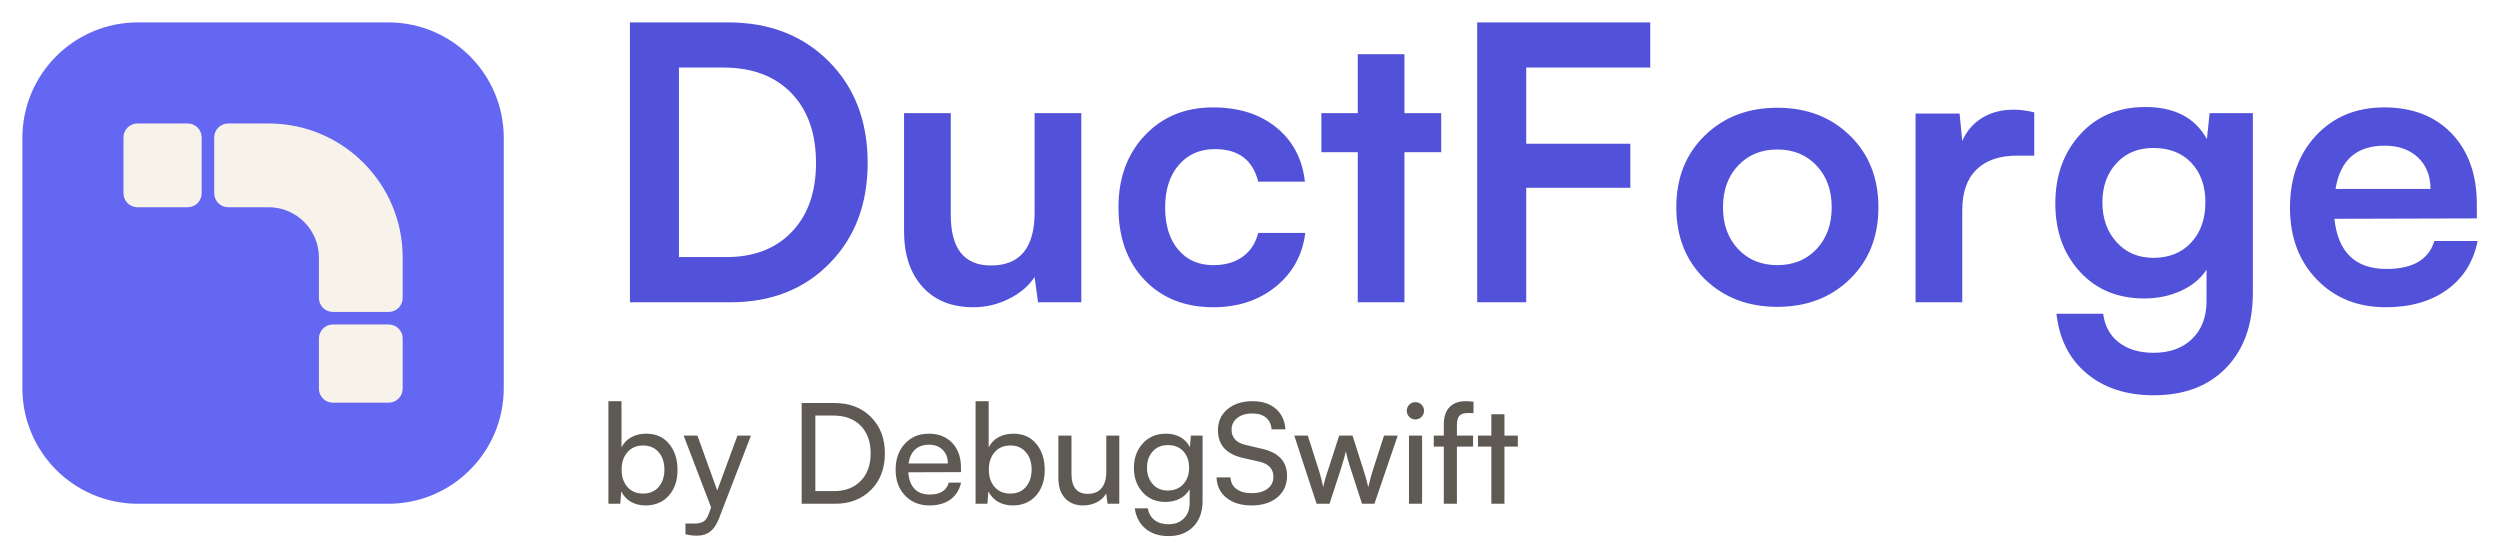
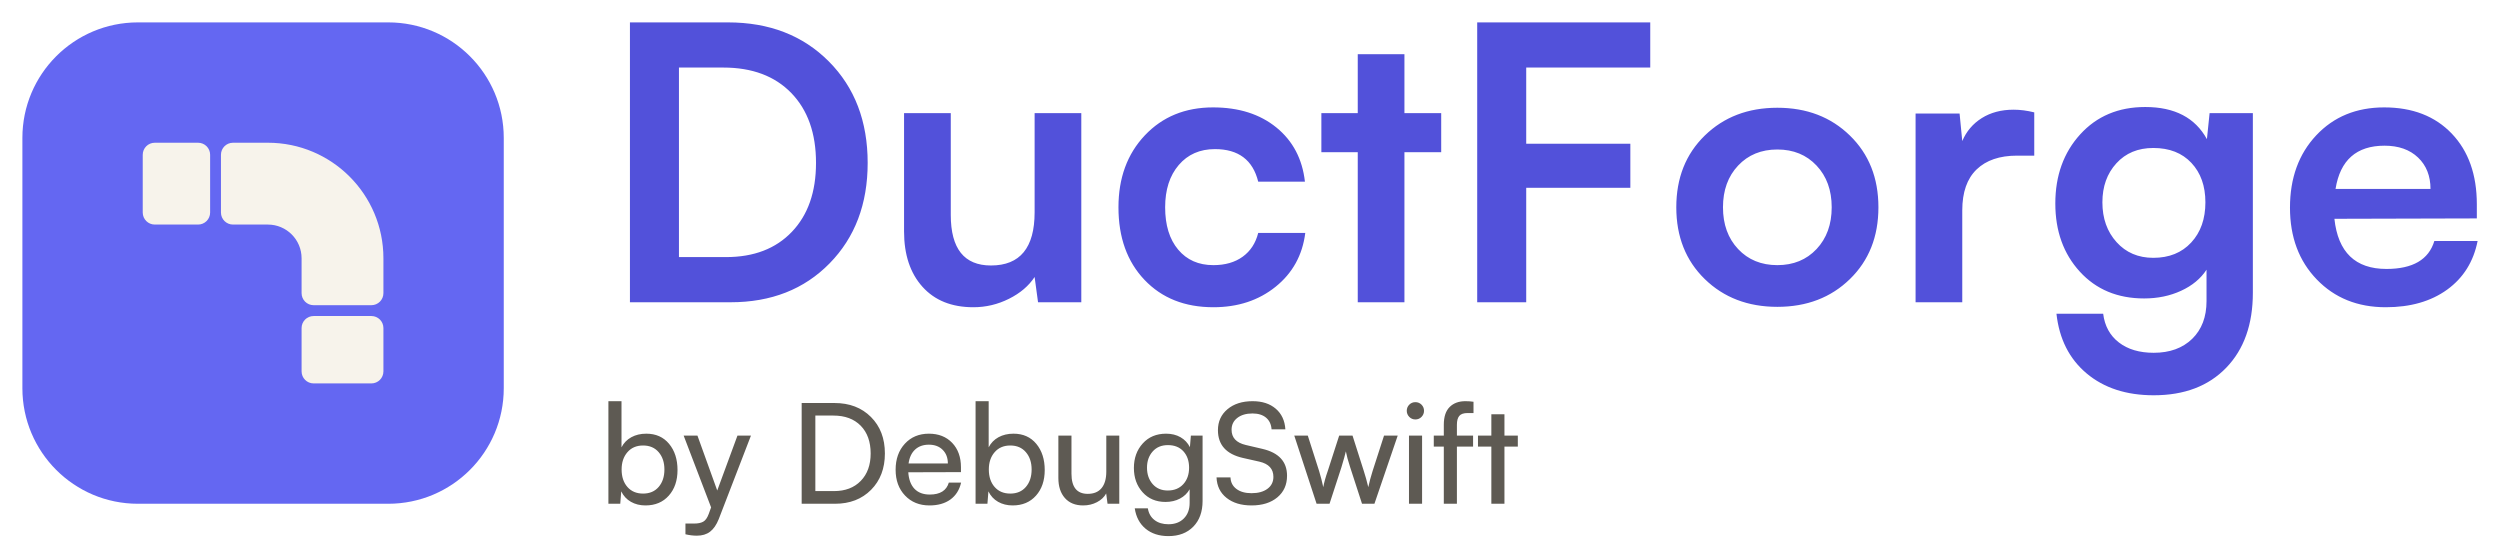
<svg xmlns="http://www.w3.org/2000/svg" viewBox="-5.76 -5.76 643.16 143.68" width="643.16" height="143.68" role="img" aria-label="DuctForge by DebugSwift">
  <path d="M29.722 0L94.118 0A29.722 29.722 0 0 1 123.84 29.722L123.84 94.118A29.722 29.722 0 0 1 94.118 123.84L29.722 123.84A29.722 29.722 0 0 1 0 94.118L0 29.722A29.722 29.722 0 0 1 29.722 0Z" fill="#6467F2" transform="translate(0.000 0.000)" />
-   <path d="M37.5 0L52 0A48 48 0 0 1 100 48L100 62.5A5 5 0 0 1 95 67.5L75 67.5A5 5 0 0 1 70 62.5L70 48A18 18 0 0 0 52 30L37.5 30A5 5 0 0 1 32.5 25L32.5 5A5 5 0 0 1 37.5 0ZM5 0L23 0A5 5 0 0 1 28 5L28 25A5 5 0 0 1 23 30L5 30A5 5 0 0 1 0 25L0 5A5 5 0 0 1 5 0ZM75 72L95 72A5 5 0 0 1 100 77L100 95A5 5 0 0 1 95 100L75 100A5 5 0 0 1 70 95L70 77A5 5 0 0 1 75 72Z" fill="#F7F3EB" fill-rule="evenodd" transform="translate(26.006 26.006) scale(0.71827)" />
+   <path d="M37.5 0L52 0A48 48 0 0 1 100 48L100 62.5A5 5 0 0 1 95 67.5L71 67.5A5 5 0 0 1 66 62.5L66 48A14 14 0 0 0 52 34L37.5 34A5 5 0 0 1 32.5 29L32.5 5A5 5 0 0 1 37.5 0ZM5 0L23 0A5 5 0 0 1 28 5L28 29A5 5 0 0 1 23 34L5 34A5 5 0 0 1 0 29L0 5A5 5 0 0 1 5 0ZM71 72L95 72A5 5 0 0 1 100 77L100 95A5 5 0 0 1 95 100L71 100A5 5 0 0 1 66 95L66 77A5 5 0 0 1 71 72Z" fill="#F7F3EB" fill-rule="evenodd" transform="translate(30.960 30.960) scale(0.6192)" />
  <path d="M33.88 0L7.98 0L7.98 -72L33.19 -72Q49.15 -72 59.15 -61.95Q69.14 -51.91 69.14 -35.85Q69.14 -19.99 59.34 -10Q49.54 0 33.88 0ZM32.01 -60.38L20.59 -60.38L20.59 -11.62L32.7 -11.62Q43.44 -11.62 49.64 -18.12Q55.85 -24.62 55.85 -35.85Q55.85 -47.28 49.49 -53.83Q43.14 -60.38 32.01 -60.38ZM112.09 -48.66L124.1 -48.66L124.1 0L112.97 0L112.09 -6.5Q109.82 -3.05 105.49 -0.89Q101.15 1.28 96.33 1.28Q87.96 1.28 83.23 -3.99Q78.5 -9.26 78.5 -18.22L78.5 -48.66L90.52 -48.66L90.52 -22.46Q90.52 -9.46 100.86 -9.46Q112.09 -9.46 112.09 -23.15L112.09 -48.66ZM133.66 -24.43Q133.66 -35.75 140.45 -42.94Q147.25 -50.13 157.99 -50.13Q167.93 -50.13 174.29 -44.96Q180.64 -39.79 181.63 -31.03L169.61 -31.03Q167.54 -39.4 158.48 -39.4Q152.67 -39.4 149.17 -35.31Q145.67 -31.22 145.67 -24.43Q145.67 -17.53 149.02 -13.54Q152.37 -9.55 158.08 -9.55Q162.62 -9.55 165.62 -11.72Q168.62 -13.89 169.61 -17.83L181.72 -17.83Q180.64 -9.26 174.09 -3.99Q167.54 1.28 158.08 1.28Q147.05 1.28 140.36 -5.76Q133.66 -12.8 133.66 -24.43ZM207.23 0L195.22 0L195.22 -38.61L185.86 -38.61L185.86 -48.66L195.22 -48.66L195.22 -63.82L207.23 -63.82L207.23 -48.66L216.69 -48.66L216.69 -38.61L207.23 -38.61L207.23 0ZM265.35 -29.45L238.56 -29.45L238.56 0L225.95 0L225.95 -72L270.47 -72L270.47 -60.38L238.56 -60.38L238.56 -40.78L265.35 -40.78L265.35 -29.45ZM284.5 -5.96Q277.17 -13.1 277.17 -24.43Q277.17 -35.75 284.5 -42.89Q291.84 -50.04 303.17 -50.04Q314.5 -50.04 321.83 -42.89Q329.17 -35.75 329.17 -24.43Q329.17 -13.1 321.83 -5.96Q314.5 1.18 303.17 1.18Q291.84 1.18 284.5 -5.96ZM293.07 -35.16Q289.18 -31.03 289.18 -24.43Q289.18 -17.83 293.07 -13.69Q296.96 -9.55 303.17 -9.55Q309.37 -9.55 313.26 -13.69Q317.15 -17.83 317.15 -24.43Q317.15 -31.03 313.26 -35.16Q309.37 -39.3 303.17 -39.3Q296.96 -39.3 293.07 -35.16ZM369.26 -48.85L369.26 -37.72L364.83 -37.72Q358.13 -37.72 354.44 -34.18Q350.74 -30.63 350.74 -23.64L350.74 0L338.73 0L338.73 -48.56L350.05 -48.56L350.74 -41.47Q352.32 -45.21 355.76 -47.38Q359.21 -49.54 363.94 -49.54Q366.5 -49.54 369.26 -48.85ZM374.68 -25.41Q374.68 -36.15 381.08 -43.19Q387.48 -50.23 397.82 -50.23Q409.15 -50.23 413.68 -41.96L414.37 -48.66L425.5 -48.66L425.5 -2.46Q425.5 9.75 418.65 16.84Q411.81 23.93 399.99 23.93Q389.45 23.93 382.75 18.32Q376.05 12.71 374.97 2.95L386.99 2.95Q387.58 7.68 391.03 10.34Q394.47 13 399.99 13Q406.19 13 409.89 9.41Q413.58 5.81 413.58 -0.3L413.58 -8.37Q411.32 -4.92 407.03 -2.95Q402.75 -0.98 397.53 -0.98Q387.28 -0.98 380.98 -7.88Q374.68 -14.77 374.68 -25.41ZM386.79 -25.71Q386.79 -19.5 390.44 -15.46Q394.08 -11.43 399.89 -11.43Q406 -11.43 409.64 -15.37Q413.29 -19.31 413.29 -25.71Q413.29 -32.01 409.69 -35.85Q406.1 -39.69 399.89 -39.69Q393.98 -39.69 390.39 -35.75Q386.79 -31.81 386.79 -25.71ZM459.68 1.28Q448.84 1.28 441.95 -5.86Q435.05 -13 435.05 -24.33Q435.05 -35.75 441.8 -42.94Q448.55 -50.13 459.28 -50.13Q470.22 -50.13 476.67 -43.39Q483.12 -36.64 483.12 -25.21L483.12 -21.57L446.48 -21.47Q447.86 -8.57 459.87 -8.57Q470.02 -8.57 472.19 -15.76L483.32 -15.76Q481.74 -7.78 475.49 -3.25Q469.23 1.28 459.68 1.28ZM459.38 -40.28Q448.55 -40.28 446.77 -29.15L471.2 -29.15Q471.2 -34.18 468 -37.23Q464.8 -40.28 459.38 -40.28Z" fill="#5251DA" transform="translate(148.32 72)" />
  <path d="M5.49 0L2.44 0L2.44 -26.39L5.81 -26.39L5.81 -14.52Q6.67 -16.2 8.34 -17.12Q10 -18.03 12.19 -18.03Q15.88 -18.03 18.05 -15.42Q20.22 -12.8 20.22 -8.68Q20.22 -4.62 17.98 -2.1Q15.74 0.43 11.97 0.43Q9.86 0.43 8.23 -0.5Q6.6 -1.43 5.74 -3.19L5.49 0ZM5.84 -8.82Q5.84 -6.02 7.33 -4.32Q8.82 -2.62 11.36 -2.62Q13.91 -2.62 15.38 -4.34Q16.85 -6.06 16.85 -8.82Q16.85 -11.54 15.38 -13.26Q13.91 -14.99 11.36 -14.99Q8.82 -14.99 7.33 -13.26Q5.84 -11.54 5.84 -8.82ZM22.26 7.85L22.26 5.09L24.52 5.09Q25.96 5.09 26.82 4.62Q27.68 4.16 28.25 2.62L28.86 0.93L21.8 -17.53L25.35 -17.53L30.44 -3.41L35.64 -17.53L39.11 -17.53L30.83 3.94Q29.94 6.17 28.59 7.19Q27.25 8.21 25.2 8.21Q23.77 8.21 22.26 7.85ZM60.73 0L52.16 0L52.16 -25.92L60.59 -25.92Q66.4 -25.92 69.98 -22.33Q73.57 -18.75 73.57 -12.94Q73.57 -7.17 70.02 -3.59Q66.47 0 60.73 0ZM60.34 -22.69L55.68 -22.69L55.68 -3.26L60.48 -3.26Q64.82 -3.26 67.36 -5.88Q69.91 -8.5 69.91 -12.94Q69.91 -17.46 67.35 -20.08Q64.78 -22.69 60.34 -22.69ZM85.04 0.43Q81.17 0.43 78.75 -2.12Q76.33 -4.66 76.33 -8.75Q76.33 -12.87 78.71 -15.45Q81.09 -18.03 84.89 -18.03Q88.62 -18.03 90.88 -15.67Q93.14 -13.3 93.14 -9.39L93.14 -8.14L79.59 -8.1Q79.77 -5.34 81.18 -3.85Q82.6 -2.37 85.11 -2.37Q89.12 -2.37 90.02 -5.45L93.18 -5.45Q92.53 -2.62 90.42 -1.09Q88.3 0.43 85.04 0.43ZM84.89 -15.2Q82.71 -15.2 81.35 -13.95Q79.98 -12.69 79.66 -10.36L89.77 -10.36Q89.77 -12.55 88.44 -13.87Q87.12 -15.2 84.89 -15.2ZM99.95 0L96.9 0L96.9 -26.39L100.27 -26.39L100.27 -14.52Q101.13 -16.2 102.8 -17.12Q104.47 -18.03 106.66 -18.03Q110.35 -18.03 112.52 -15.42Q114.69 -12.8 114.69 -8.68Q114.69 -4.62 112.45 -2.1Q110.2 0.43 106.44 0.43Q104.33 0.43 102.69 -0.5Q101.06 -1.43 100.2 -3.19L99.95 0ZM100.31 -8.82Q100.31 -6.02 101.8 -4.32Q103.29 -2.62 105.83 -2.62Q108.38 -2.62 109.85 -4.34Q111.32 -6.06 111.32 -8.82Q111.32 -11.54 109.85 -13.26Q108.38 -14.99 105.83 -14.99Q103.29 -14.99 101.8 -13.26Q100.31 -11.54 100.31 -8.82ZM130.53 -17.53L133.87 -17.53L133.87 0L130.85 0L130.5 -2.65Q129.74 -1.25 128.13 -0.41Q126.52 0.43 124.58 0.43Q121.57 0.43 119.88 -1.47Q118.2 -3.37 118.2 -6.63L118.2 -17.53L121.57 -17.53L121.57 -7.74Q121.57 -2.55 125.76 -2.55Q128.09 -2.55 129.31 -4.02Q130.53 -5.49 130.53 -8.28L130.53 -17.53ZM137.63 -9.21Q137.63 -13.01 139.91 -15.52Q142.18 -18.03 145.91 -18.03Q148.03 -18.03 149.62 -17.12Q151.22 -16.2 152.04 -14.56L152.29 -17.53L155.3 -17.53L155.3 -0.72Q155.3 3.44 152.92 5.88Q150.54 8.32 146.52 8.32Q142.94 8.32 140.64 6.42Q138.35 4.52 137.85 1.18L141.22 1.18Q141.54 3.12 142.94 4.19Q144.33 5.27 146.52 5.27Q149 5.27 150.48 3.78Q151.97 2.29 151.97 -0.22L151.97 -3.73Q151.11 -2.19 149.48 -1.33Q147.85 -0.47 145.77 -0.47Q142.11 -0.47 139.87 -2.96Q137.63 -5.45 137.63 -9.21ZM141 -9.29Q141 -6.74 142.45 -5.07Q143.9 -3.41 146.34 -3.41Q148.85 -3.41 150.34 -5.04Q151.83 -6.67 151.83 -9.29Q151.83 -11.87 150.38 -13.48Q148.92 -15.09 146.38 -15.09Q143.9 -15.09 142.45 -13.44Q141 -11.79 141 -9.29ZM159.25 -18.93Q159.25 -22.26 161.7 -24.32Q164.16 -26.39 168.18 -26.39Q171.87 -26.39 174.13 -24.45Q176.39 -22.51 176.6 -19.14L173.05 -19.14Q172.91 -21.08 171.62 -22.16Q170.33 -23.23 168.14 -23.23Q165.7 -23.23 164.23 -22.08Q162.76 -20.94 162.76 -19.04Q162.76 -15.99 166.38 -15.13L170.65 -14.13Q177.03 -12.66 177.03 -7.21Q177.03 -3.73 174.54 -1.65Q172.05 0.43 167.89 0.43Q163.91 0.43 161.47 -1.51Q159.03 -3.44 158.89 -6.78L162.48 -6.78Q162.55 -4.91 164 -3.82Q165.45 -2.72 167.89 -2.72Q170.47 -2.72 171.99 -3.85Q173.52 -4.98 173.52 -6.92Q173.52 -10 169.93 -10.83L165.67 -11.79Q159.25 -13.26 159.25 -18.93ZM184.63 0L178.89 -17.53L182.37 -17.53L185.28 -8.42Q185.92 -6.31 186.35 -4.27Q186.67 -6.06 187.5 -8.42L190.44 -17.53L193.88 -17.53L196.78 -8.42Q197.39 -6.56 197.93 -4.27Q198.36 -6.27 199.04 -8.42L201.98 -17.53L205.5 -17.53L199.51 0L196.32 0L193.27 -9.39Q192.45 -11.9 192.16 -13.48Q191.91 -12.33 191.01 -9.36L187.96 0L184.63 0ZM207.83 -23.91Q207.83 -24.84 208.47 -25.49Q209.12 -26.14 210.05 -26.14Q210.98 -26.14 211.63 -25.49Q212.27 -24.84 212.27 -23.91Q212.27 -23.02 211.63 -22.35Q210.98 -21.69 210.05 -21.69Q209.12 -21.69 208.47 -22.35Q207.83 -23.02 207.83 -23.91ZM208.4 0L208.4 -17.53L211.77 -17.53L211.77 0L208.4 0ZM214.78 -17.53L217.36 -17.53L217.36 -20.33Q217.36 -23.41 218.87 -24.9Q220.37 -26.39 222.92 -26.39Q224.1 -26.39 225 -26.24L225 -23.34L223.49 -23.34Q221.95 -23.34 221.34 -22.6Q220.73 -21.87 220.73 -20.33L220.73 -17.53L224.89 -17.53L224.89 -14.7L220.73 -14.7L220.73 0L217.36 0L217.36 -14.7L214.78 -14.7L214.78 -17.53ZM232.96 0L229.59 0L229.59 -14.7L226.15 -14.7L226.15 -17.53L229.59 -17.53L229.59 -23.02L232.96 -23.02L232.96 -17.53L236.4 -17.53L236.4 -14.7L232.96 -14.7L232.96 0Z" fill="#5E5A53" transform="translate(148.32 123.84)" />
</svg>
